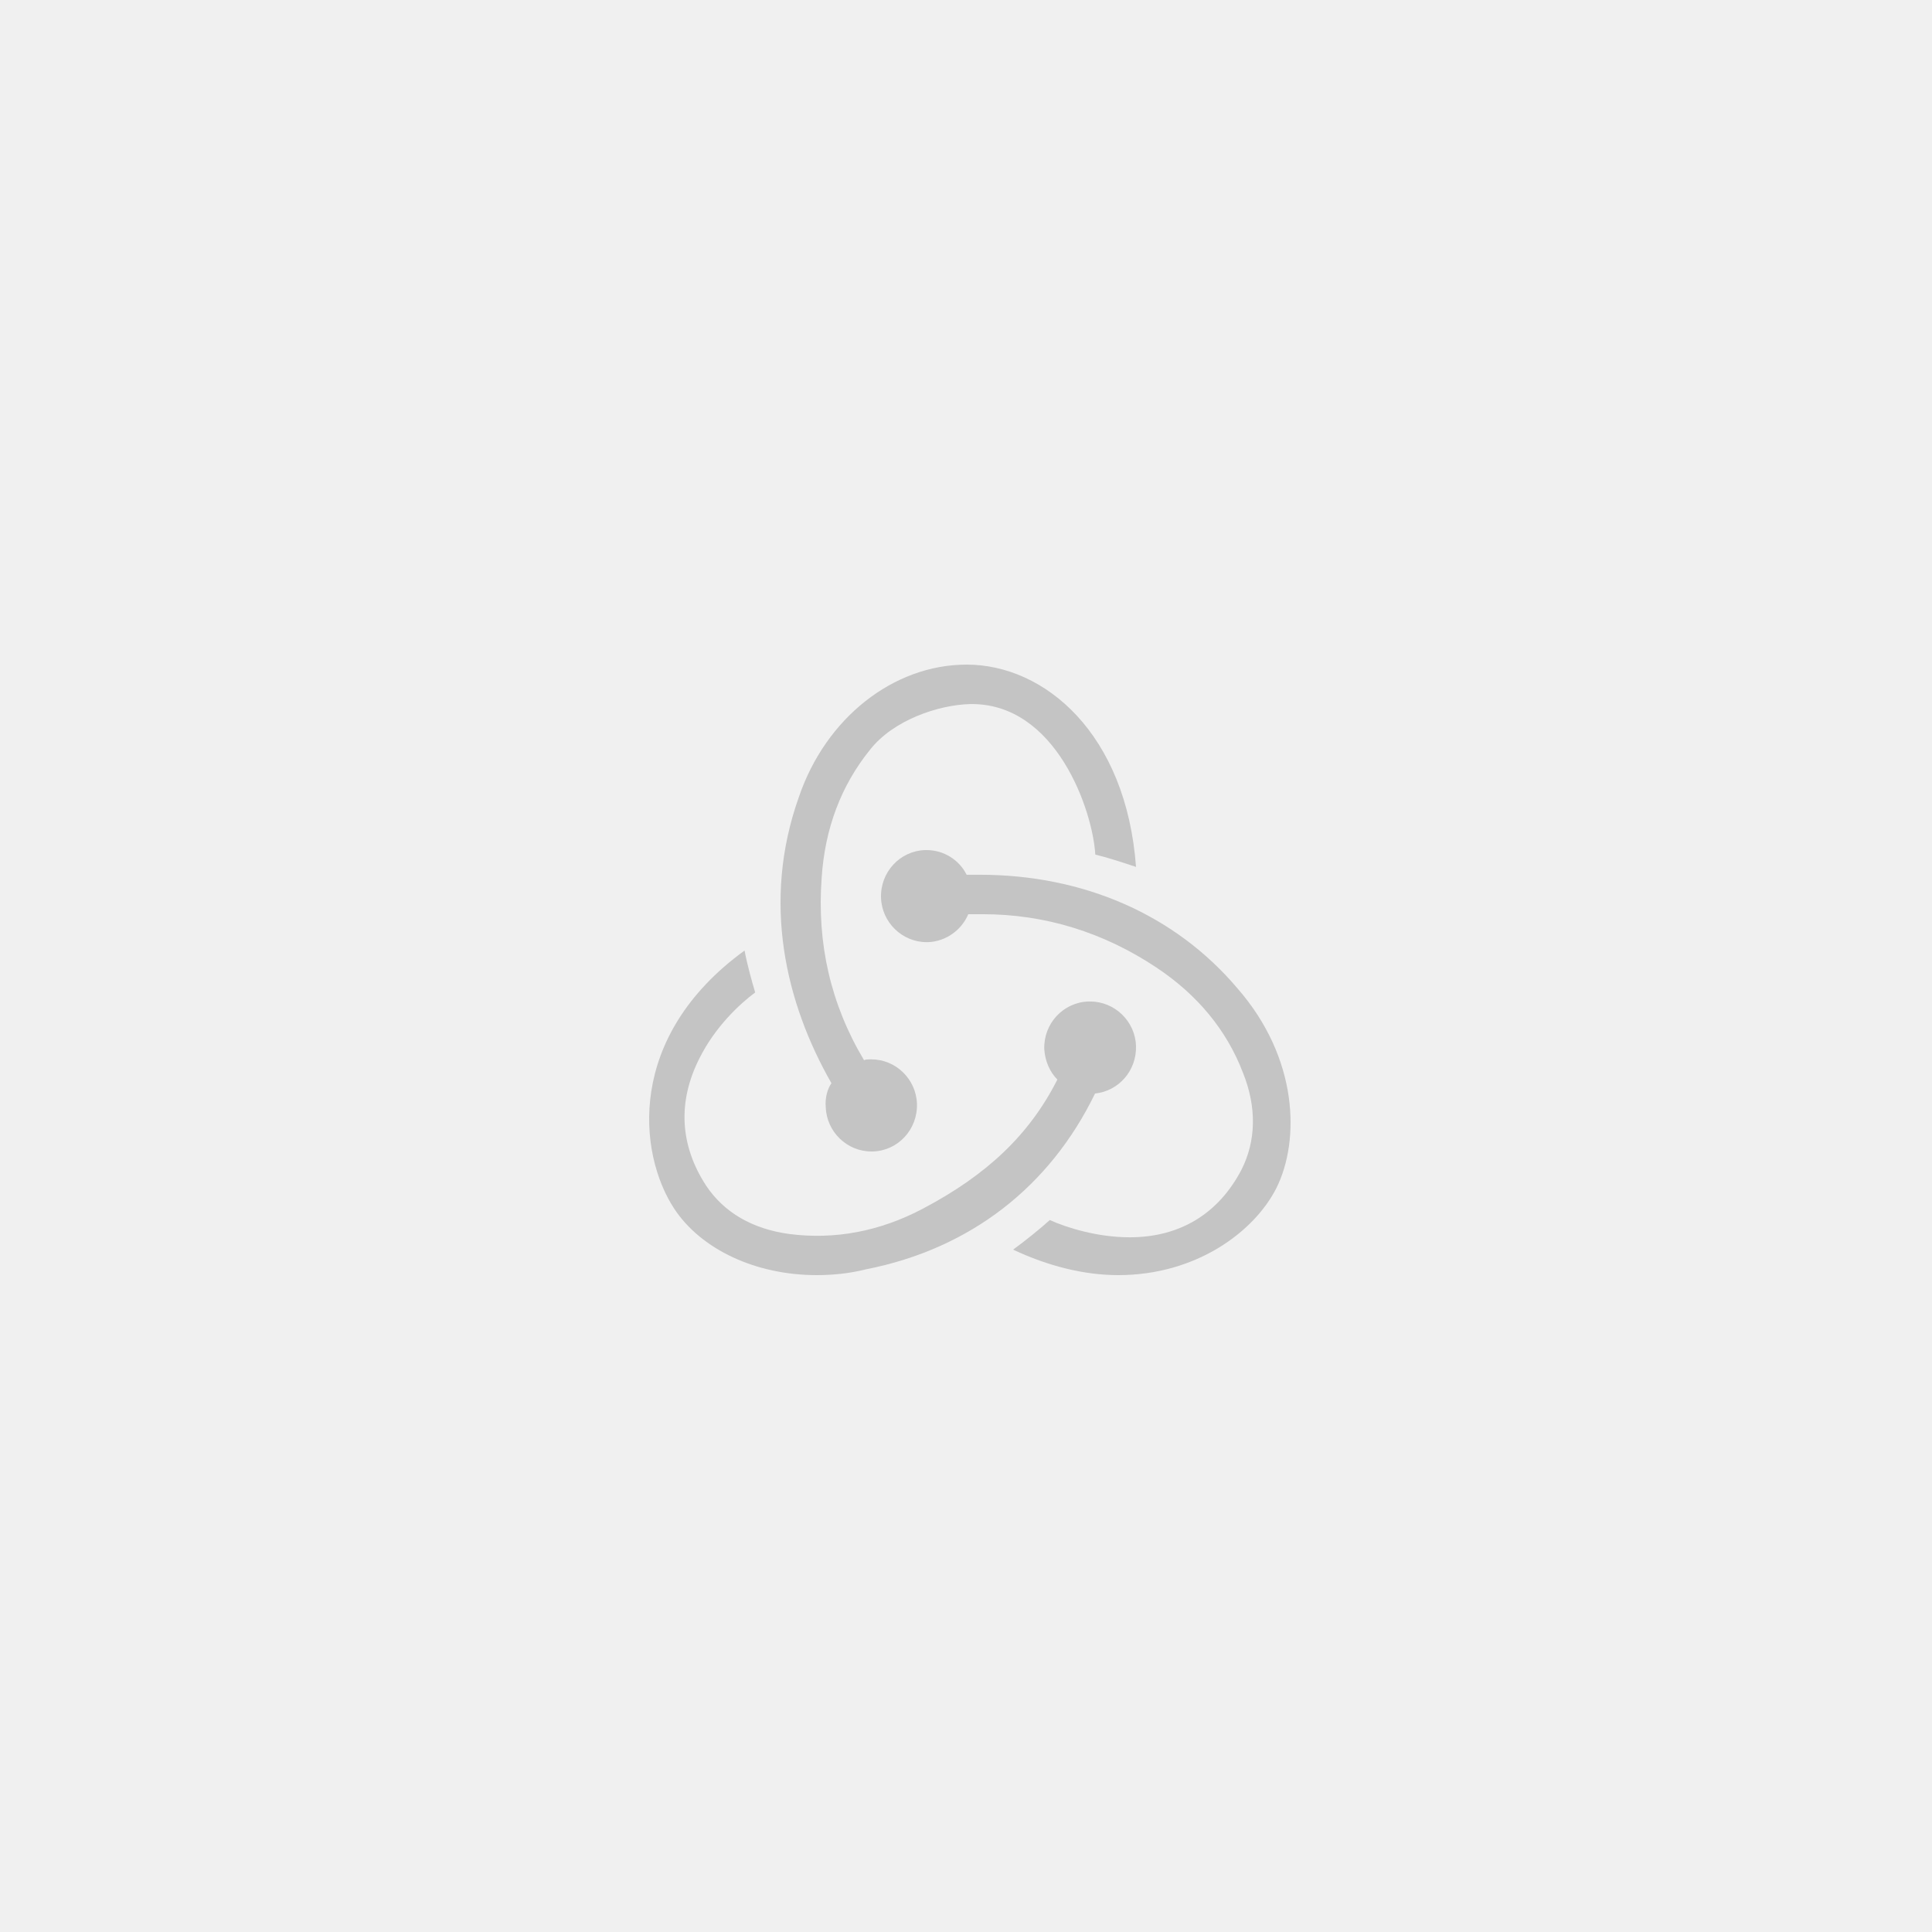
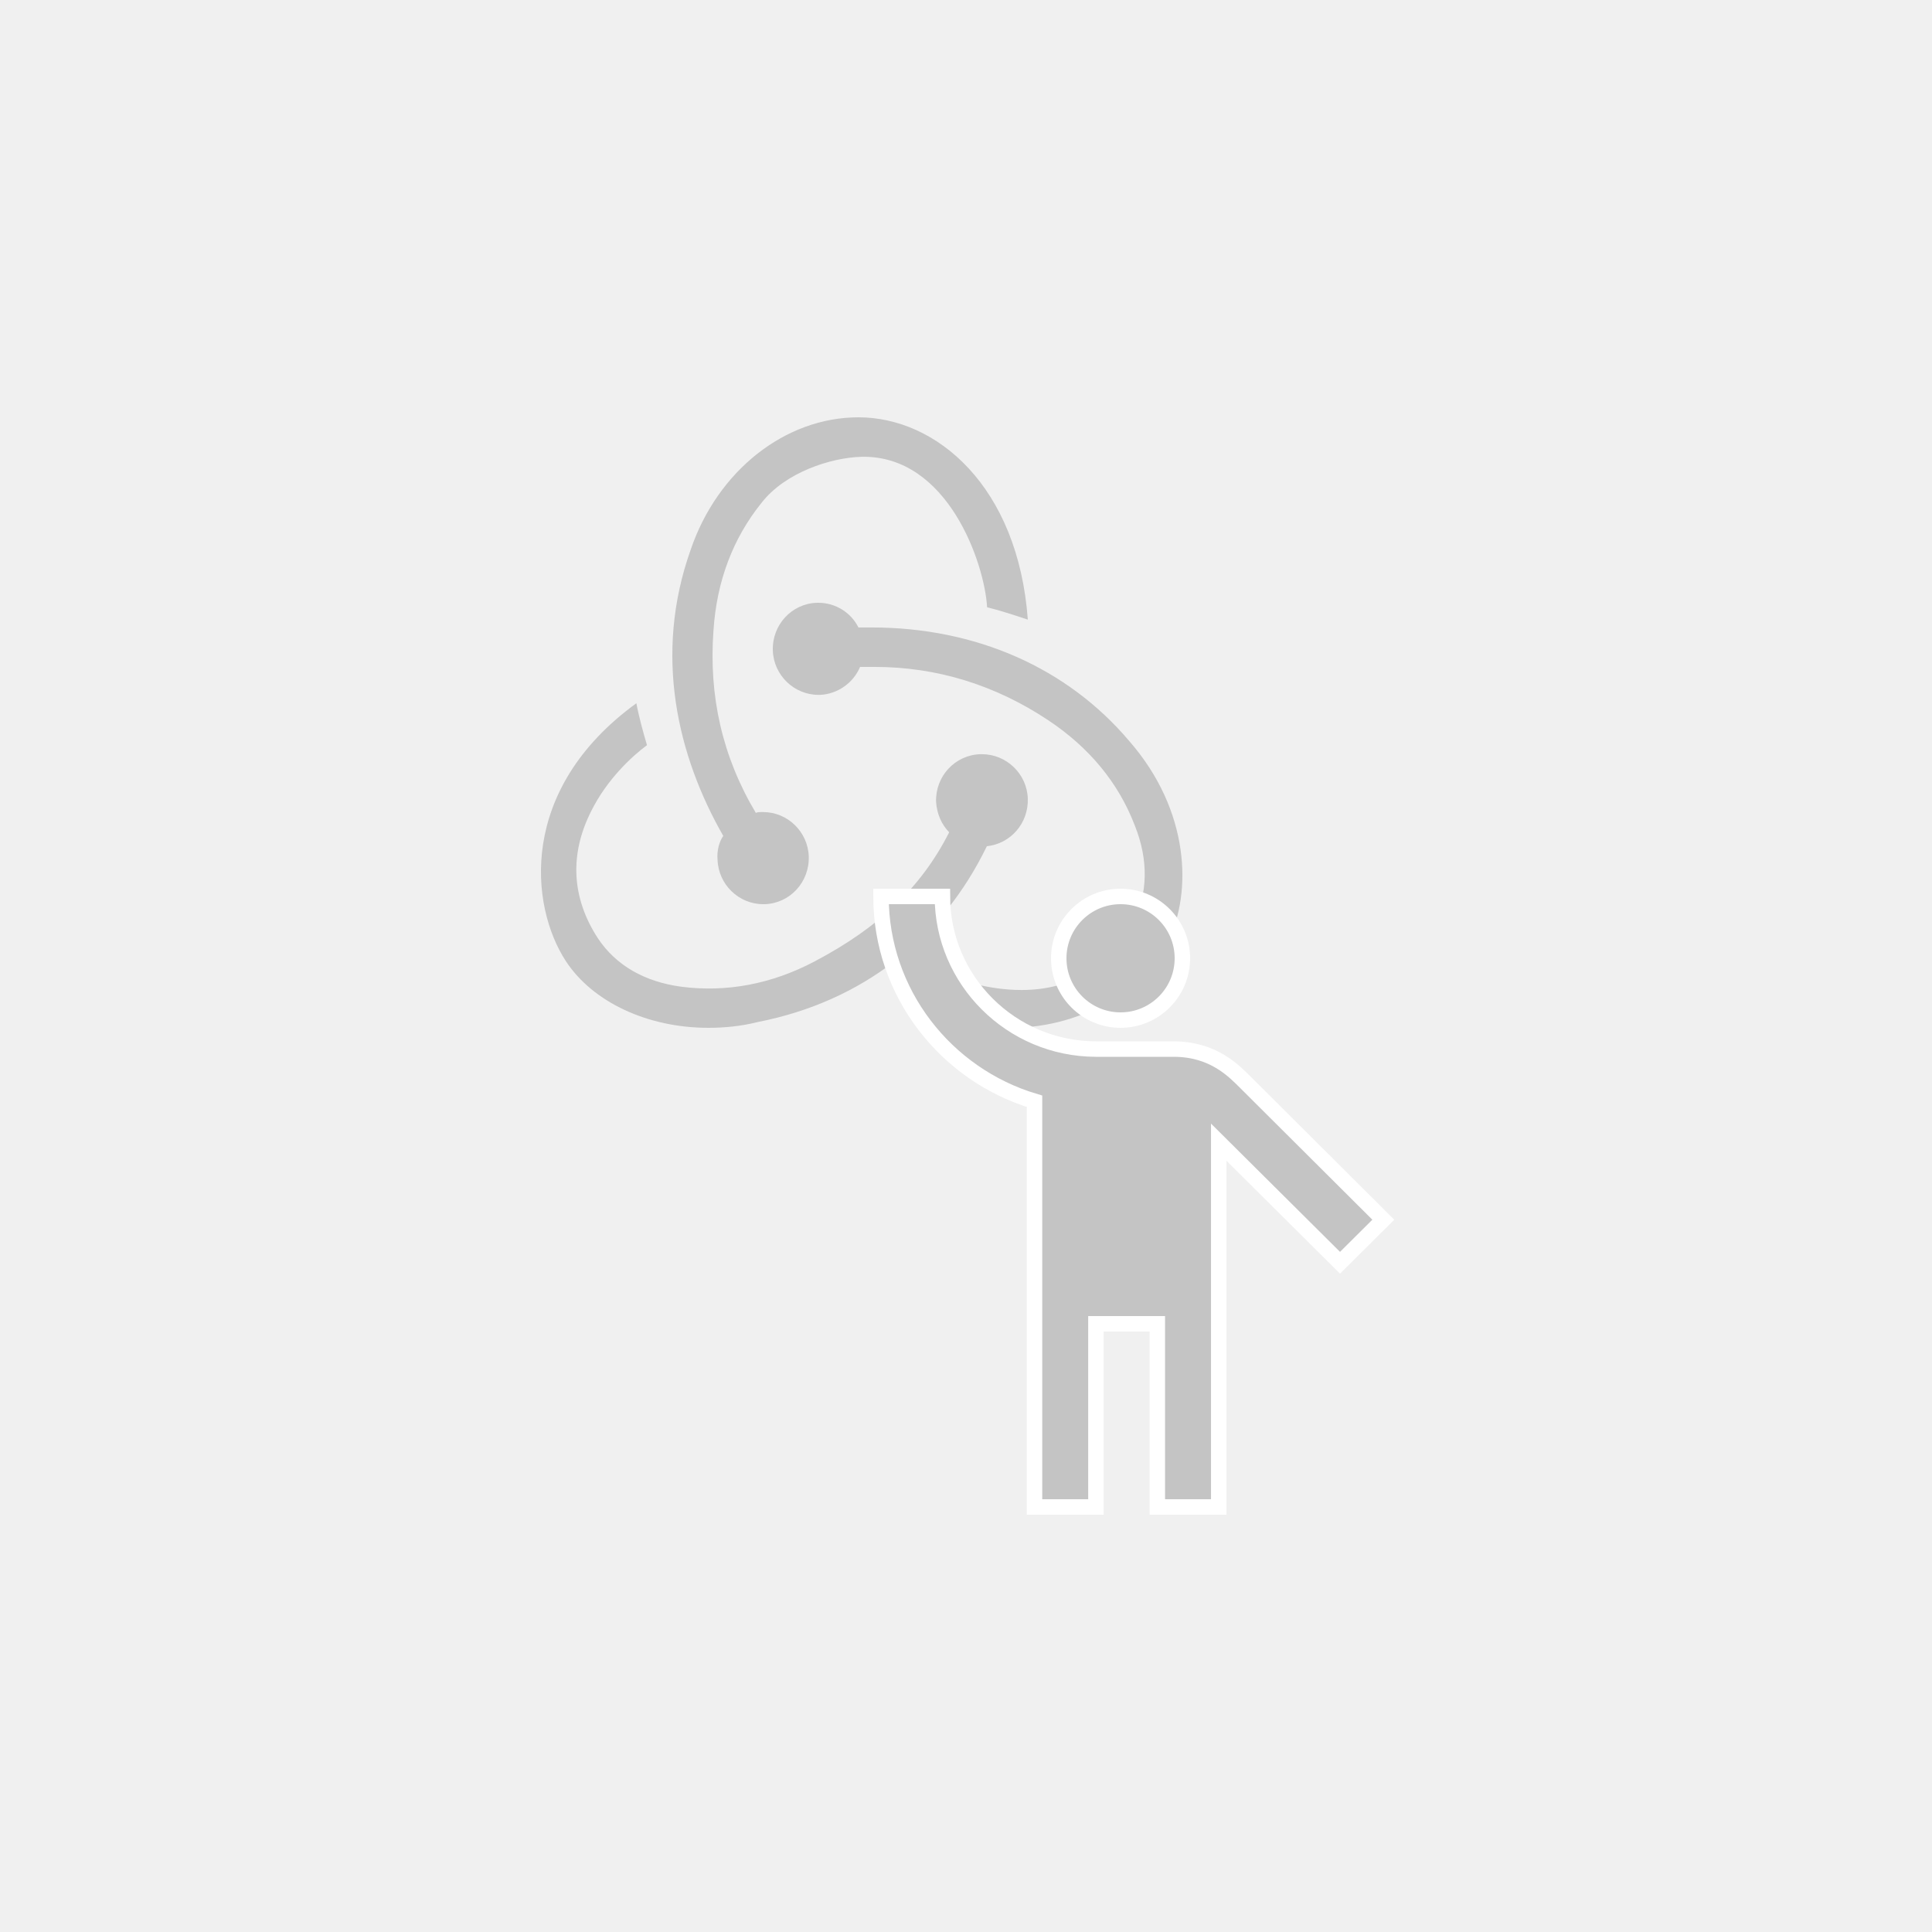
<svg xmlns="http://www.w3.org/2000/svg" width="250px" height="250px" viewBox="0 0 250 250" version="1.1">
  <g id="Page-1" stroke="none" stroke-width="1" fill="none" fill-rule="evenodd">
-     <g id="rehydrate-ad">
-       <rect id="bg" fill="#EFEFEF" opacity="0" x="0" y="0" width="250" height="250" />
-       <g id="redux-logo-svgrepo-com" transform="translate(84, 86)" fill="#C4C4C4" fill-rule="nonzero">
+     <g id="rehydrate-ad" fill="#C4C4C4" fill-rule="nonzero">
+       <g id="redux-logo-svgrepo-com" transform="translate(70, 54)">
        <path d="M57.698,55.501 C60.771,55.182 63.103,52.524 62.997,49.334 C62.891,46.144 60.241,43.592 57.062,43.592 L56.851,43.592 C53.565,43.699 51.022,46.463 51.128,49.759 C51.234,51.354 51.87,52.736 52.824,53.693 C49.221,60.818 43.711,66.028 35.445,70.387 C29.829,73.364 24.001,74.428 18.173,73.684 C13.404,73.046 9.696,70.919 7.364,67.41 C3.973,62.2 3.655,56.564 6.517,50.929 C8.53,46.888 11.709,43.911 13.722,42.422 C13.298,41.04 12.662,38.701 12.345,37 C-3.021,48.165 -1.431,63.263 3.232,70.387 C6.728,75.704 13.828,79 21.67,79 C23.789,79 25.908,78.787 28.028,78.256 C41.592,75.597 51.87,67.516 57.698,55.501 Z" id="Path" />
        <path d="M76.107,41.872 C68.089,32.404 56.273,27.192 42.769,27.192 L41.081,27.192 C40.131,25.277 38.127,24 35.911,24 L35.7,24 C32.43,24.106 29.898,26.872 30.003,30.17 C30.109,33.362 32.746,35.915 35.911,35.915 L36.122,35.915 C38.443,35.809 40.448,34.319 41.292,32.298 L43.191,32.298 C51.209,32.298 58.805,34.638 65.663,39.213 C70.938,42.723 74.736,47.298 76.846,52.83 C78.639,57.298 78.534,61.659 76.635,65.383 C73.681,71.021 68.722,74.106 62.181,74.106 C57.961,74.106 53.952,72.83 51.842,71.872 C50.681,72.936 48.571,74.638 47.094,75.702 C51.631,77.83 56.273,79 60.704,79 C70.832,79 78.323,73.362 81.172,67.723 C84.231,61.553 84.02,50.915 76.107,41.872 L76.107,41.872 Z" id="Path" />
        <path d="M22.851,57.253 C22.957,60.446 25.591,63 28.753,63 L28.963,63 C32.23,62.894 34.759,60.127 34.654,56.828 C34.548,53.635 31.914,51.081 28.753,51.081 L28.542,51.081 C28.331,51.081 28.015,51.081 27.804,51.187 C23.484,43.951 21.693,36.076 22.325,27.562 C22.746,21.177 24.854,15.643 28.542,11.067 C31.598,7.13 37.499,5.214 41.503,5.108 C52.673,4.895 57.415,18.942 57.731,24.583 C59.101,24.902 61.419,25.647 63,26.179 C61.735,8.939 51.198,0 41.082,0 C31.598,0 22.851,6.917 19.374,17.134 C14.527,30.755 17.688,43.845 23.589,54.167 C23.062,54.912 22.746,56.083 22.851,57.254 L22.851,57.253 Z" id="Path" />
      </g>
+       <g id="blokey" transform="translate(114, 116)" stroke="#FFFFFF" stroke-width="2">
+         <circle id="Oval" cx="31" cy="8" r="8" />
+         <path d="M47.24,24.134 C45.691,22.594 43.029,19.75 37.864,19.75 C37.029,19.75 32.222,19.75 27.772,19.75 C16.846,19.71 7.946,10.863 7.946,0 L0,0 C0,12.482 8.383,23.068 19.866,26.505 L19.866,79 L27.812,79 L27.812,55.3 L35.758,55.3 L35.758,79 L43.704,79 L43.704,31.797 L59.398,47.4 L65,41.831 L47.24,24.134 Z" id="Path" />
+       </g>
    </g>
  </g>
</svg>
